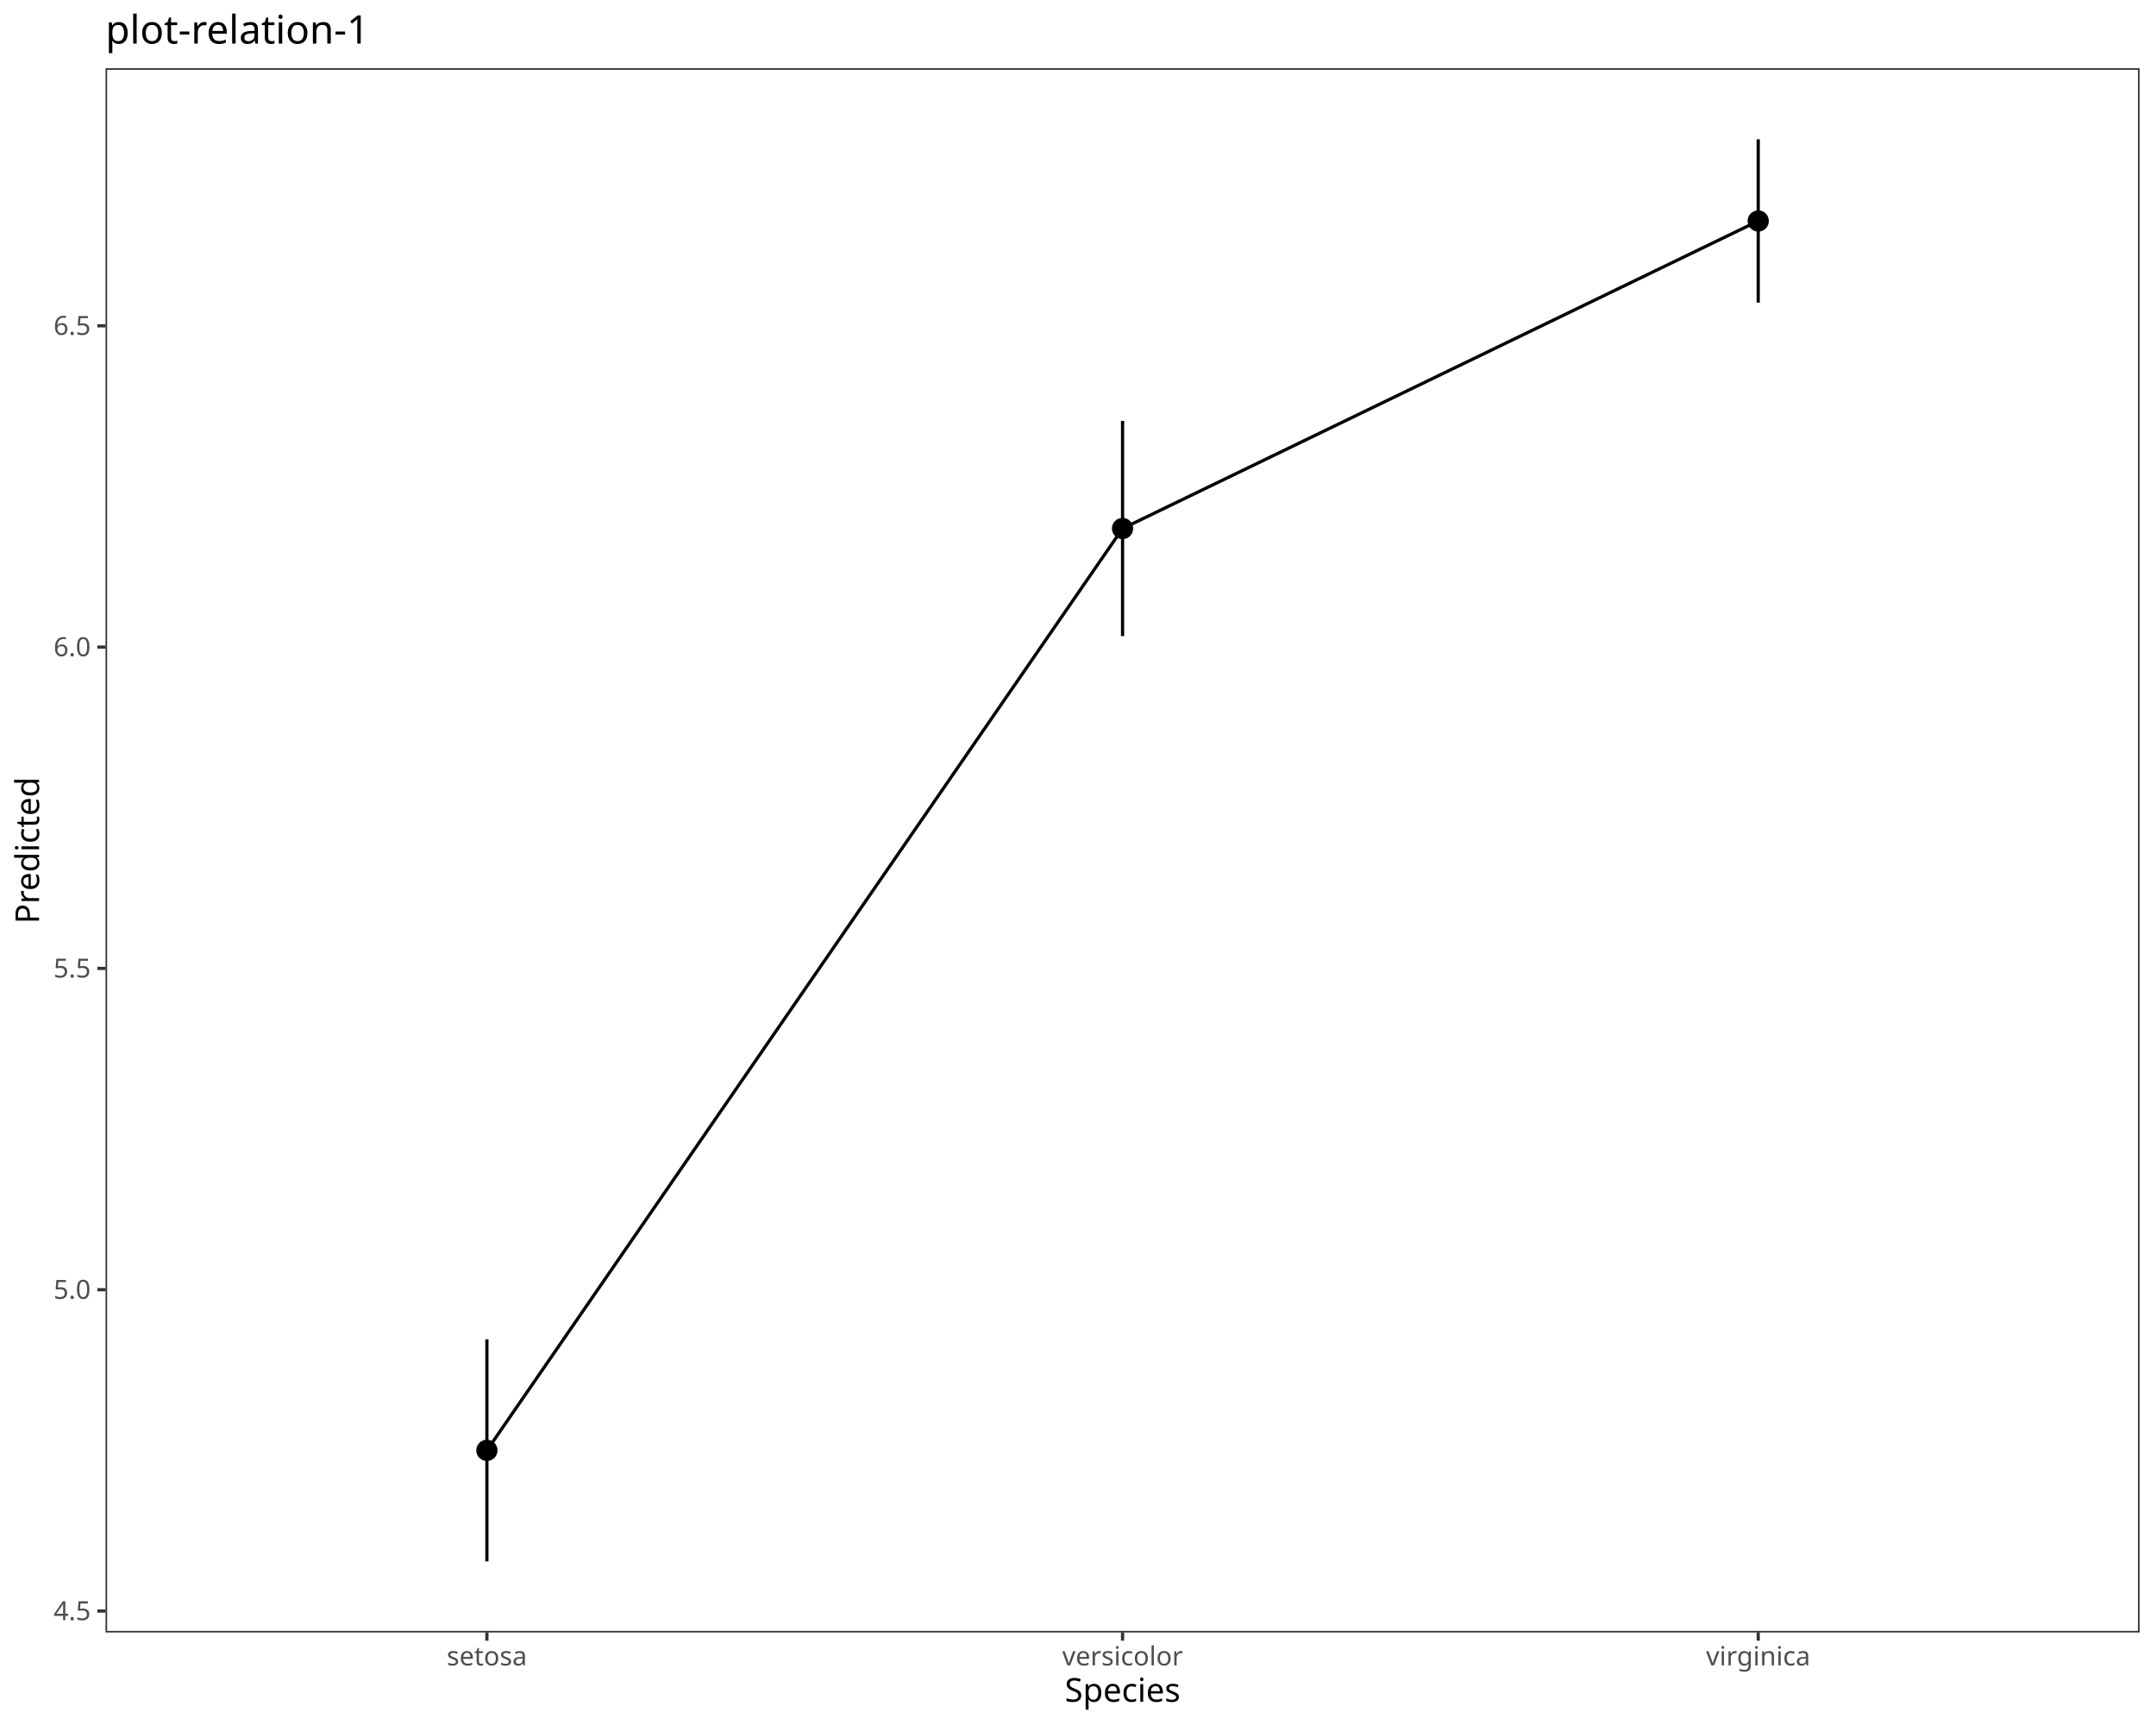
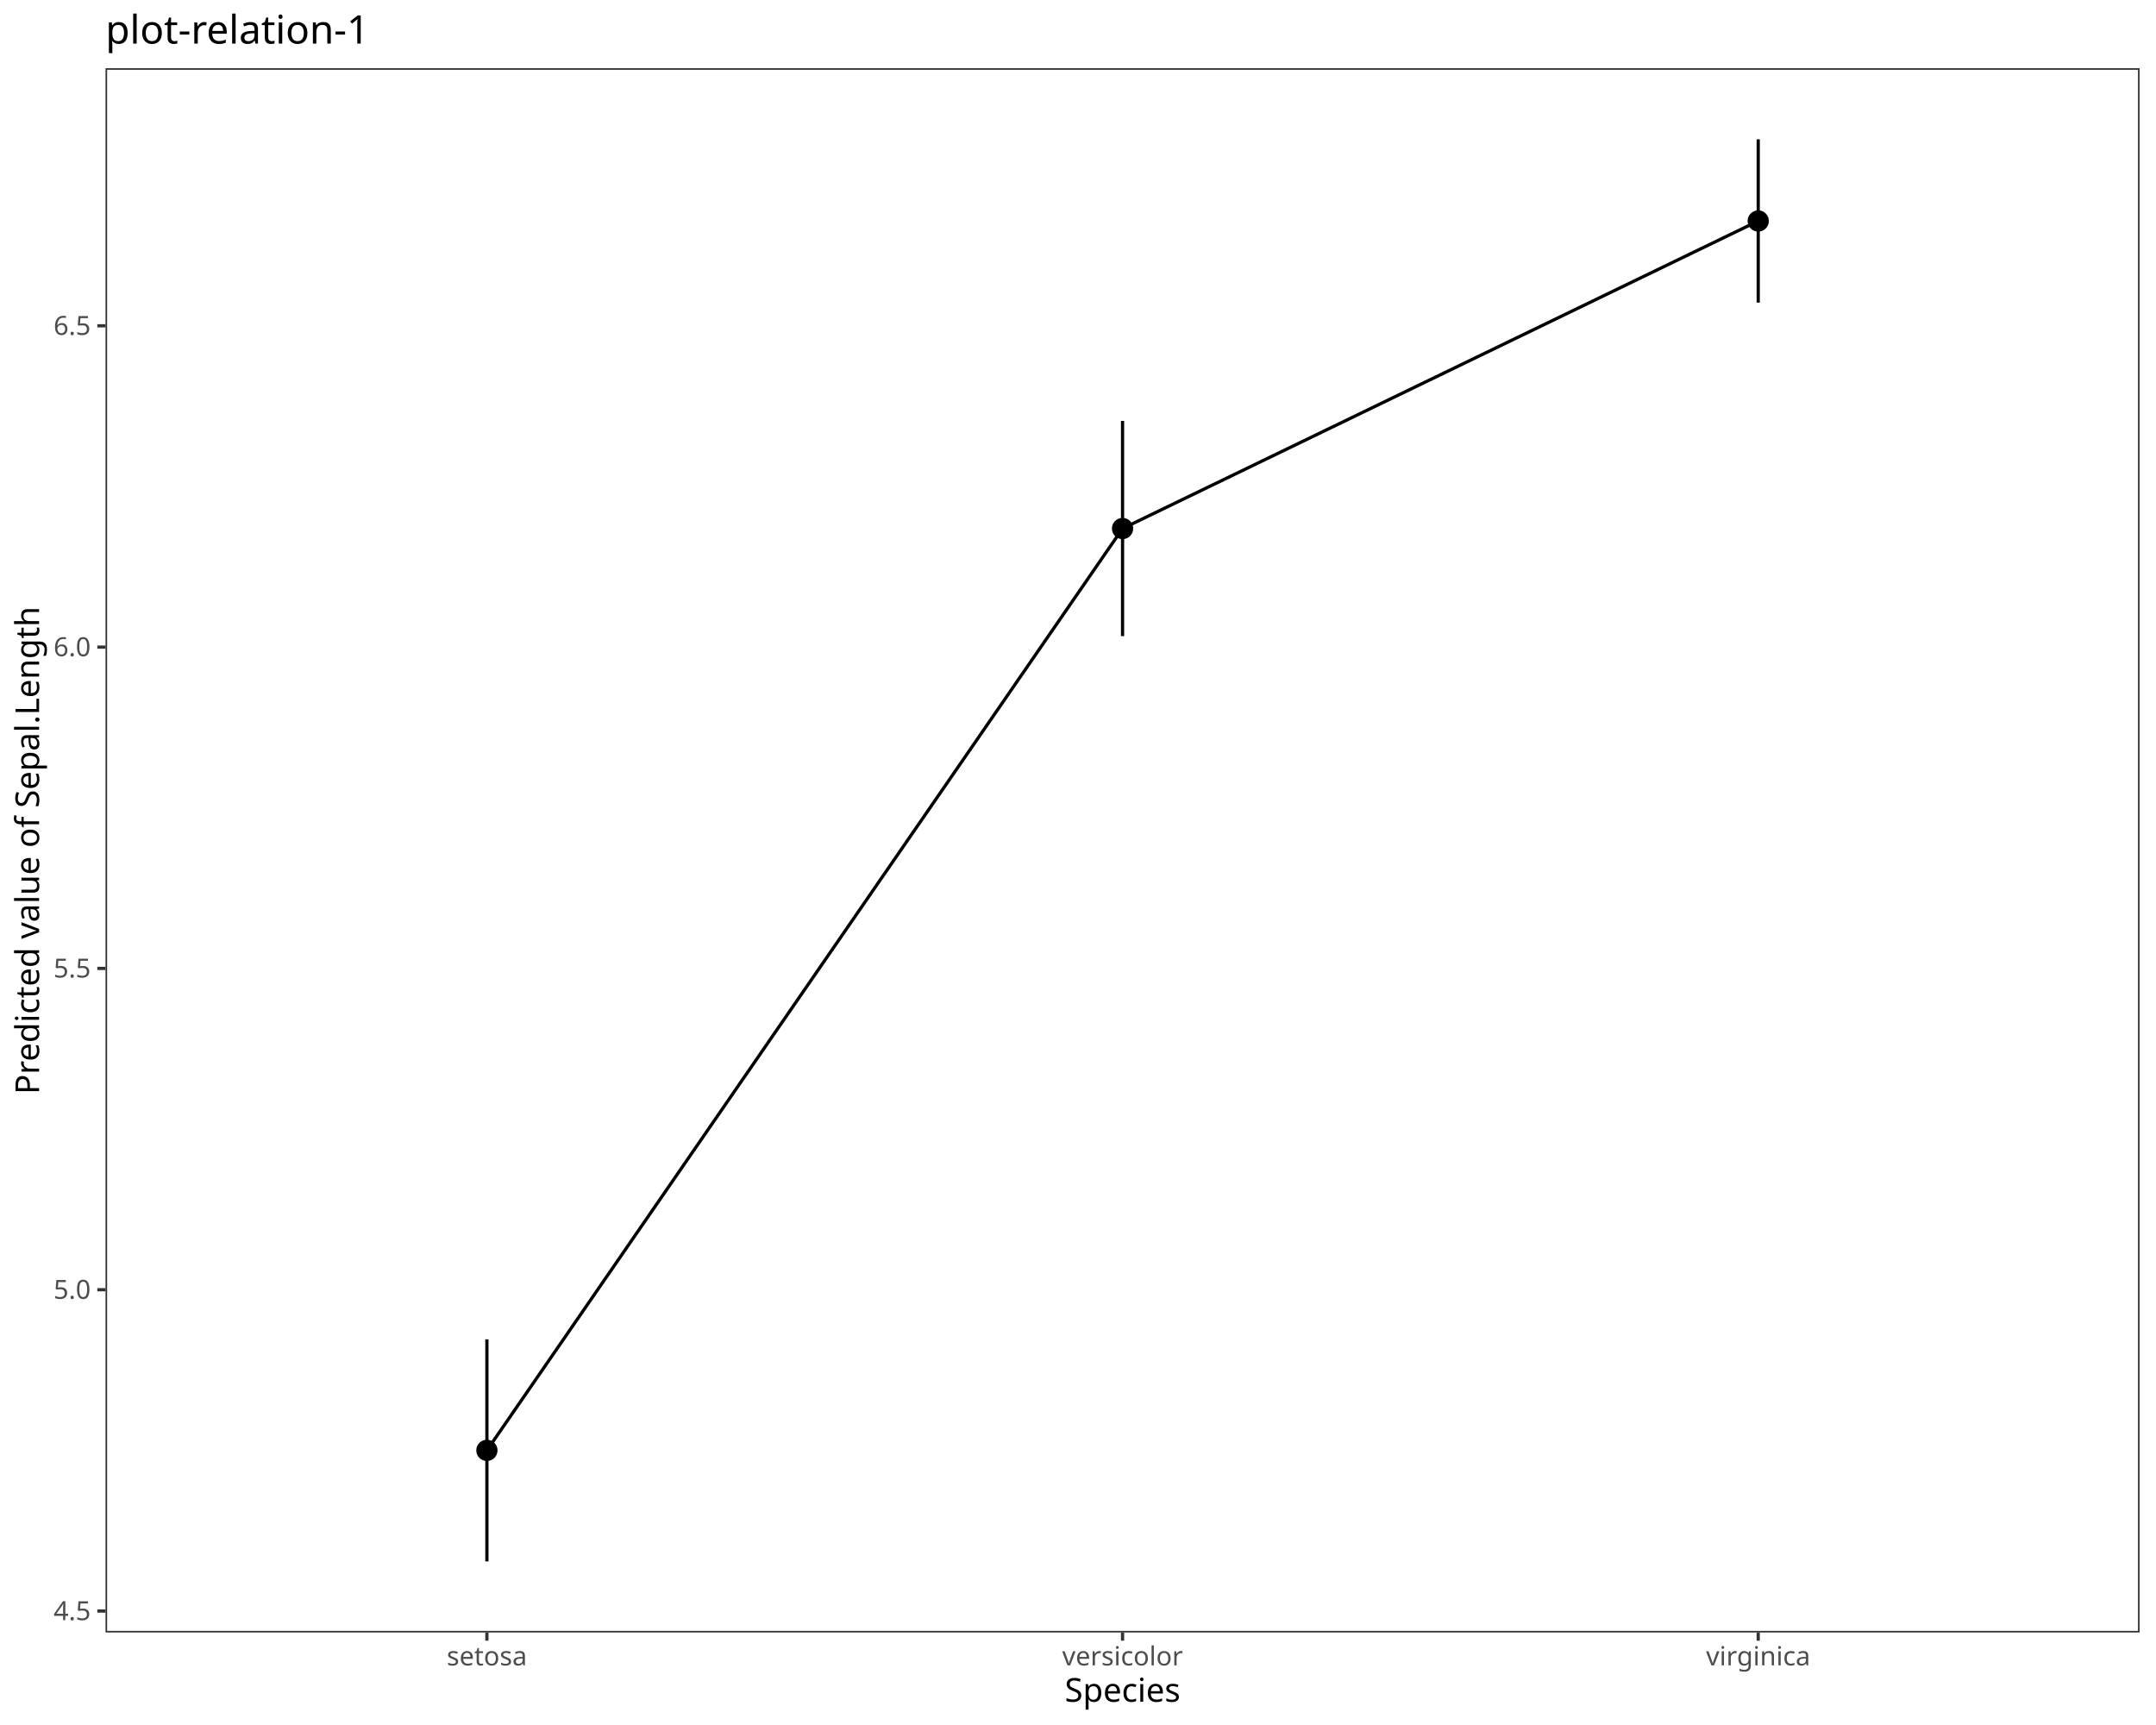
<svg xmlns="http://www.w3.org/2000/svg" class="svglite" data-engine-version="2.0" width="720.00pt" height="576.00pt" viewBox="0 0 720.00 576.00">
  <defs>
    <style type="text/css">
    .svglite line, .svglite polyline, .svglite polygon, .svglite path, .svglite rect, .svglite circle {
      fill: none;
      stroke: #000000;
      stroke-linecap: round;
      stroke-linejoin: round;
      stroke-miterlimit: 10.00;
    }
  </style>
  </defs>
  <rect width="100%" height="100%" style="stroke: none; fill: #FFFFFF;" />
  <defs>
    <clipPath id="cpMC4wMHw3MjAuMDB8MC4wMHw1NzYuMDA=">
      <rect x="0.00" y="0.00" width="720.00" height="576.00" />
    </clipPath>
  </defs>
  <g clip-path="url(#cpMC4wMHw3MjAuMDB8MC4wMHw1NzYuMDA=)">
    <rect x="0.00" y="0.00" width="720.00" height="576.00" style="stroke-width: 1.07; stroke: #FFFFFF; fill: #FFFFFF;" />
  </g>
  <defs>
    <clipPath id="cpMzUuMjR8NzE0LjUyfDIyLjc4fDU0NS4xMQ==">
      <rect x="35.24" y="22.78" width="679.28" height="522.33" />
    </clipPath>
  </defs>
  <g clip-path="url(#cpMzUuMjR8NzE0LjUyfDIyLjc4fDU0NS4xMQ==)">
    <rect x="35.24" y="22.78" width="679.28" height="522.33" style="stroke-width: 1.07; stroke: none; fill: #FFFFFF;" />
    <polyline points="162.60,484.30 374.88,176.48 587.16,73.79 " style="stroke-width: 1.07; stroke-linecap: butt;" />
    <line x1="162.60" y1="521.37" x2="162.60" y2="447.22" style="stroke-width: 1.07; stroke-linecap: butt;" />
    <line x1="374.88" y1="212.41" x2="374.88" y2="140.55" style="stroke-width: 1.07; stroke-linecap: butt;" />
    <line x1="587.16" y1="101.05" x2="587.16" y2="46.53" style="stroke-width: 1.07; stroke-linecap: butt;" />
    <circle cx="162.60" cy="484.30" r="2.84" style="stroke-width: 1.42; fill: #000000;" />
    <circle cx="374.88" cy="176.48" r="2.84" style="stroke-width: 1.42; fill: #000000;" />
    <circle cx="587.16" cy="73.79" r="2.84" style="stroke-width: 1.42; fill: #000000;" />
    <rect x="35.24" y="22.78" width="679.28" height="522.33" style="stroke-width: 1.07; stroke: #333333;" />
  </g>
  <g clip-path="url(#cpMC4wMHw3MjAuMDB8MC4wMHw1NzYuMDA=)">
    <text x="30.31" y="540.98" text-anchor="end" style="font-size: 8.80px; fill: #4D4D4D; font-family: sans;" textLength="12.23px" lengthAdjust="spacingAndGlyphs">4.5</text>
    <text x="30.31" y="433.69" text-anchor="end" style="font-size: 8.80px; fill: #4D4D4D; font-family: sans;" textLength="12.23px" lengthAdjust="spacingAndGlyphs">5.0</text>
    <text x="30.31" y="326.40" text-anchor="end" style="font-size: 8.80px; fill: #4D4D4D; font-family: sans;" textLength="12.23px" lengthAdjust="spacingAndGlyphs">5.5</text>
    <text x="30.31" y="219.11" text-anchor="end" style="font-size: 8.80px; fill: #4D4D4D; font-family: sans;" textLength="12.23px" lengthAdjust="spacingAndGlyphs">6.0</text>
    <text x="30.31" y="111.82" text-anchor="end" style="font-size: 8.80px; fill: #4D4D4D; font-family: sans;" textLength="12.23px" lengthAdjust="spacingAndGlyphs">6.5</text>
    <polyline points="32.50,537.95 35.24,537.95 " style="stroke-width: 1.07; stroke: #333333; stroke-linecap: butt;" />
    <polyline points="32.50,430.66 35.24,430.66 " style="stroke-width: 1.07; stroke: #333333; stroke-linecap: butt;" />
    <polyline points="32.50,323.37 35.24,323.37 " style="stroke-width: 1.07; stroke: #333333; stroke-linecap: butt;" />
    <polyline points="32.50,216.08 35.24,216.08 " style="stroke-width: 1.07; stroke: #333333; stroke-linecap: butt;" />
    <polyline points="32.50,108.79 35.24,108.79 " style="stroke-width: 1.07; stroke: #333333; stroke-linecap: butt;" />
    <polyline points="162.60,547.85 162.60,545.11 " style="stroke-width: 1.07; stroke: #333333; stroke-linecap: butt;" />
    <polyline points="374.88,547.85 374.88,545.11 " style="stroke-width: 1.07; stroke: #333333; stroke-linecap: butt;" />
    <polyline points="587.16,547.85 587.16,545.11 " style="stroke-width: 1.07; stroke: #333333; stroke-linecap: butt;" />
    <text x="162.60" y="556.10" text-anchor="middle" style="font-size: 8.80px; fill: #4D4D4D; font-family: sans;" textLength="25.94px" lengthAdjust="spacingAndGlyphs">setosa</text>
    <text x="374.88" y="556.10" text-anchor="middle" style="font-size: 8.80px; fill: #4D4D4D; font-family: sans;" textLength="37.66px" lengthAdjust="spacingAndGlyphs">versicolor</text>
    <text x="587.16" y="556.10" text-anchor="middle" style="font-size: 8.80px; fill: #4D4D4D; font-family: sans;" textLength="32.28px" lengthAdjust="spacingAndGlyphs">virginica</text>
    <text x="374.88" y="568.24" text-anchor="middle" style="font-size: 11.00px; font-family: sans;" textLength="39.14px" lengthAdjust="spacingAndGlyphs">Species</text>
-     <text transform="translate(13.05,283.95) rotate(-90)" text-anchor="middle" style="font-size: 11.00px; font-family: sans;" textLength="46.48px" lengthAdjust="spacingAndGlyphs">Predicted</text>
+     <text transform="translate(13.05,283.95) rotate(-90)" text-anchor="middle" style="font-size: 11.00px; font-family: sans;" textLength="155.96px" lengthAdjust="spacingAndGlyphs">Predicted value of Sepal.Length</text>
    <text x="35.24" y="14.56" style="font-size: 13.20px; font-family: sans;" textLength="80.70px" lengthAdjust="spacingAndGlyphs">plot-relation-1</text>
  </g>
</svg>
